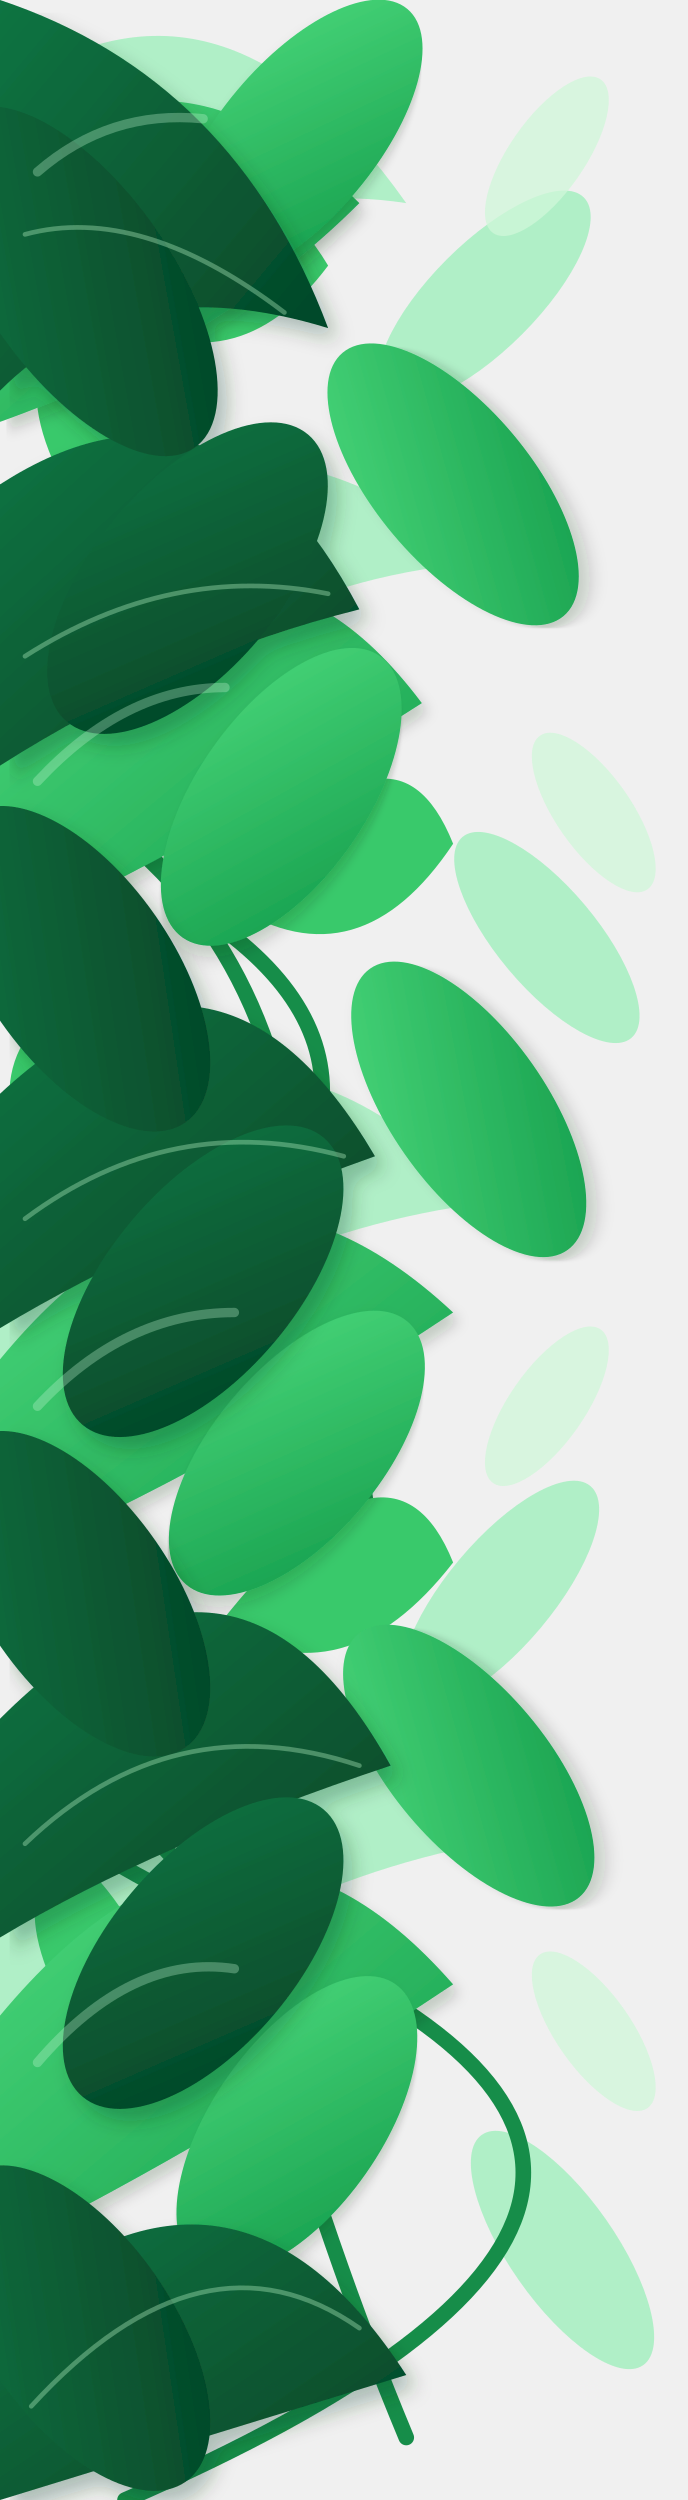
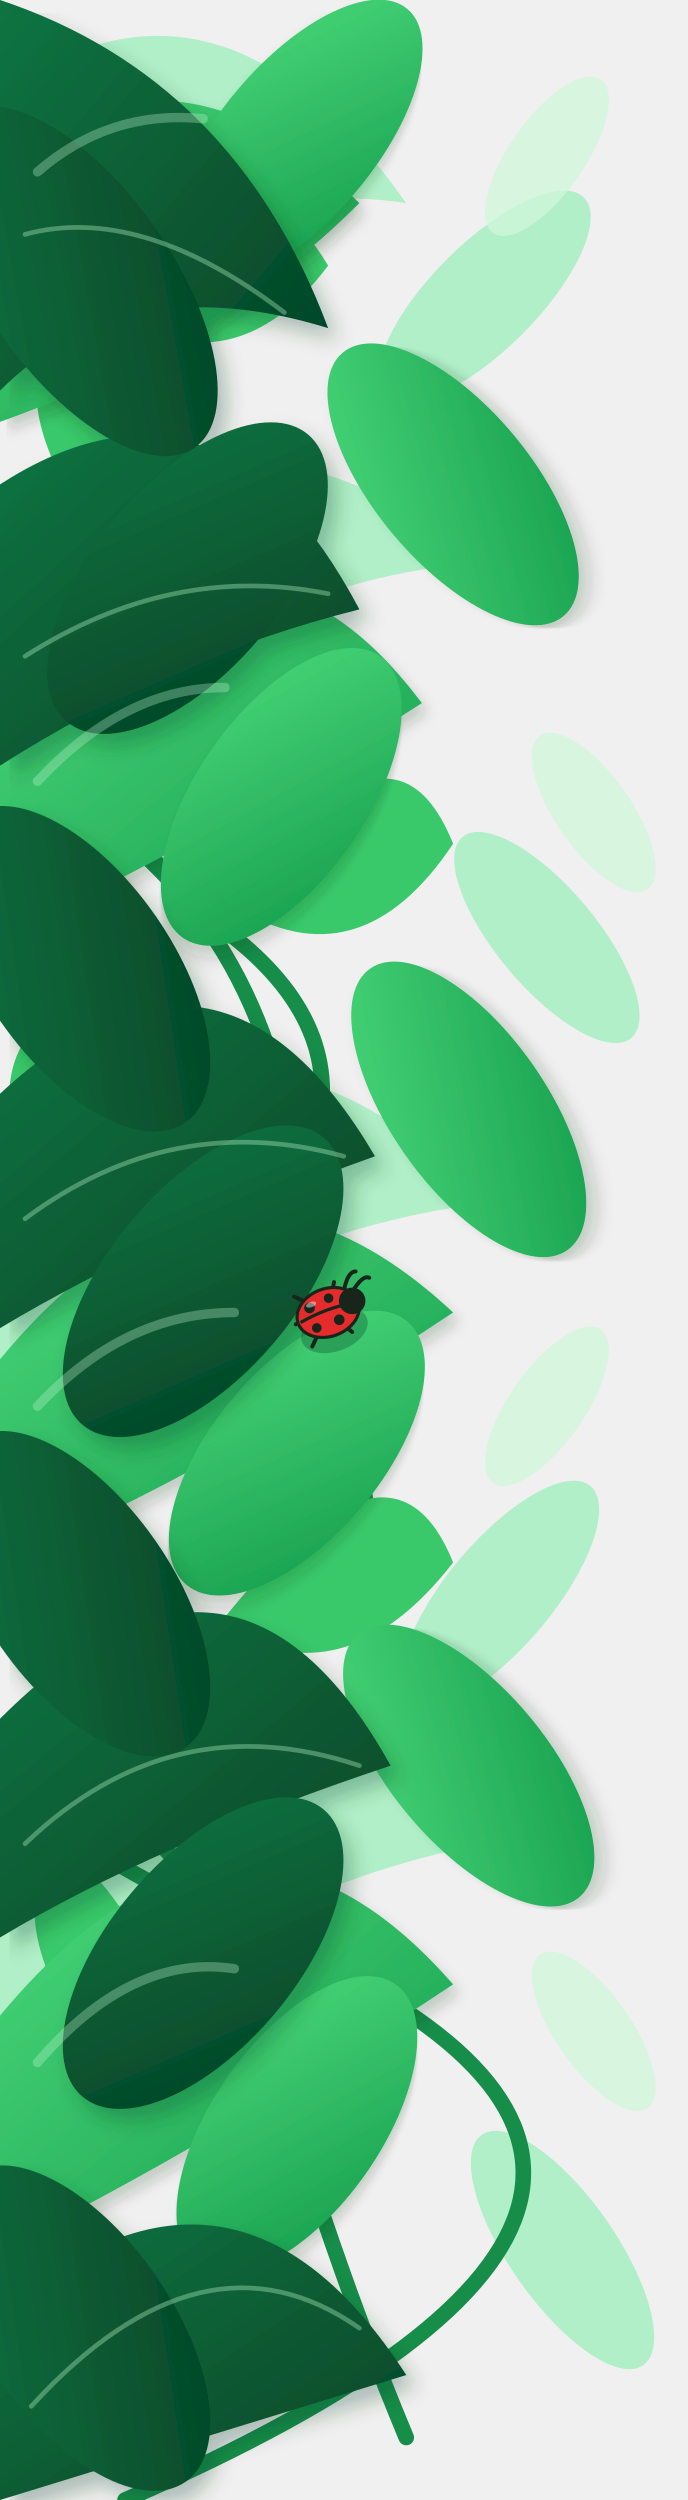
<svg xmlns="http://www.w3.org/2000/svg" viewBox="0 0 220 800">
  <defs>
    <style>
  #hojas-medias &gt; * {
    filter: drop-shadow(2px 3px 2px rgba(0, 55, 25, 0.18));
  }
  </style>
    <linearGradient id="hoja-media" x1="0%" y1="0%" x2="100%" y2="100%">
      <stop offset="0%" stop-color="#49D77A" />
      <stop offset="100%" stop-color="#159D4C" />
    </linearGradient>
    <linearGradient id="hoja-frontal" x1="0%" y1="0%" x2="100%" y2="100%">
      <stop offset="0%" stop-color="#117442" />
      <stop offset="100%" stop-color="#034326" />
    </linearGradient>
    <filter id="sombra-hoja" x="-40%" y="-40%" width="180%" height="180%">
      <feDropShadow dx="3" dy="4" stdDeviation="3" flood-color="#063E24" flood-opacity="0.28" />
    </filter>
  </defs>
  <g fill="#A5EFC0" opacity=".85">
    <path d="M0 30 Q70 -20 130 65 Q65 55 0 110Z" />
    <path d="M0 190 Q65 110 155 180 Q75 185 0 255Z" />
    <path d="M0 390 Q75 300 155 385 Q75 395 0 455Z" />
    <path d="M0 600 Q65 510 155 590 Q75 605 0 670Z" />
    <ellipse cx="155" cy="95" rx="17" ry="45" transform="rotate(45 155 95)" />
    <ellipse cx="175" cy="300" rx="16" ry="42" transform="rotate(-40 175 300)" />
    <ellipse cx="160" cy="510" rx="17" ry="45" transform="rotate(40 160 510)" />
    <ellipse cx="180" cy="720" rx="17" ry="45" transform="rotate(-35 180 720)" />
  </g>
  <g fill="none" stroke="#168D49" stroke-width="5" stroke-linecap="round">
    <path d="M-10 0 Q70 80 35 160 T75 300 T25 450 T85 620 T40 800" />
    <path d="M-10 240 Q70 270 90 350 T120 500" />
    <path d="M-10 550 Q65 580 85 650 T130 780" />
  </g>
  <g fill="#39C96B">
    <path d="M35 100 Q75 35 105 85 Q75 125 35 100Z" />
    <path d="M45 190 Q-5 130 20 105 Q65 140 45 190Z" />
    <path d="M75 290 Q125 220 145 270 Q115 315 75 290Z" />
    <path d="M30 410 Q-15 350 15 325 Q55 365 30 410Z" />
    <path d="M70 520 Q125 450 145 500 Q110 545 70 520Z" />
    <path d="M40 670 Q-5 615 20 590 Q65 630 40 670Z" />
  </g>
  <g id="hojas-medias" fill="url(#hoja-media)">
    <path d="M0 55 Q55 5 115 65 Q70 110 0 135Z" />
    <path d="M0 235 Q75 145 135 225 Q65 270 0 300Z" />
    <path d="M0 435 Q70 350 145 420 Q70 470 0 500Z" />
    <path d="M0 645 Q75 555 145 635 Q70 685 0 720Z" />
    <ellipse cx="95" cy="45" rx="25" ry="55" transform="rotate(40 95 45)" />
    <ellipse cx="145" cy="155" rx="25" ry="55" transform="rotate(-40 145 155)" />
    <ellipse cx="90" cy="255" rx="27" ry="55" transform="rotate(35 90 255)" />
    <ellipse cx="150" cy="355" rx="25" ry="55" transform="rotate(-35 150 355)" />
    <ellipse cx="95" cy="465" rx="27" ry="55" transform="rotate(40 95 465)" />
    <ellipse cx="150" cy="565" rx="25" ry="55" transform="rotate(-40 150 565)" />
    <ellipse cx="95" cy="680" rx="27" ry="55" transform="rotate(35 95 680)" />
  </g>
  <g fill="url(#hoja-frontal)" filter="url(#sombra-hoja)">
    <path d="M0 0 Q75 25 105 105 Q40 85 0 125Z" />
    <path d="M0 155 Q70 110 115 195 Q55 210 0 245Z" />
    <path d="M0 350 Q70 285 120 370 Q50 395 0 425Z" />
    <path d="M0 550 Q75 475 125 565 Q50 590 0 620Z" />
    <path d="M0 740 Q75 675 130 760 L0 800Z" />
    <ellipse cx="25" cy="90" rx="30" ry="65" transform="rotate(-35 25 90)" />
    <ellipse cx="60" cy="185" rx="30" ry="60" transform="rotate(40 60 185)" />
    <ellipse cx="25" cy="310" rx="30" ry="60" transform="rotate(-35 25 310)" />
    <ellipse cx="65" cy="410" rx="30" ry="60" transform="rotate(40 65 410)" />
    <ellipse cx="25" cy="510" rx="30" ry="60" transform="rotate(-35 25 510)" />
    <ellipse cx="65" cy="625" rx="30" ry="60" transform="rotate(40 65 625)" />
    <ellipse cx="25" cy="745" rx="30" ry="60" transform="rotate(-35 25 745)" />
  </g>
  <g fill="none" stroke="#C4F7D3" stroke-width="3" stroke-linecap="round" opacity=".32">
    <path d="M12 55 Q35 35 65 38" />
    <path d="M12 250 Q40 220 72 220" />
    <path d="M12 450 Q40 420 75 420" />
    <path d="M12 660 Q42 625 75 630" />
  </g>
  <g fill="none" stroke="#B2EFC0" stroke-width="1.5" stroke-linecap="round" opacity=".38">
    <path d="M8 75 Q45 65 91 100" />
    <path d="M8 210 Q55 180 105 190" />
    <path d="M8 390 Q55 355 110 370" />
    <path d="M8 590 Q55 545 115 565" />
    <path d="M10 770 Q65 710 115 745" />
  </g>
  <g fill="#D0F7D9" opacity=".75">
    <ellipse cx="175" cy="50" rx="12" ry="30" transform="rotate(35 175 50)" />
    <ellipse cx="190" cy="260" rx="12" ry="30" transform="rotate(-35 190 260)" />
    <ellipse cx="175" cy="450" rx="12" ry="30" transform="rotate(35 175 450)" />
    <ellipse cx="190" cy="650" rx="12" ry="30" transform="rotate(-35 190 650)" />
  </g>
+   <g transform="translate(105 420) rotate(-20) scale(0.85)">
+     <ellipse cx="0" cy="7" rx="13" ry="8" fill="#003D22" opacity="0.3" />
+     <g stroke="#17251B" stroke-width="1.5" fill="none" stroke-linecap="round">
+       <path d="M8 -5 Q12 -12 15 -11" />
+       <path d="M11 -4 Q17 -9 19 -7" />
+     </g>
+     <g stroke="#17251B" stroke-width="1.5" stroke-linecap="round">
+       <path d="M-5 -5 L-10 -10" />
+       <path d="M-7 0 L-13 0" />
+       <path d="M-5 5 L-10 10" />
+       <path d="M3 -5 L6 -10" />
+       <path d="M3 5 L6 10" />
+     </g>
+     <ellipse cx="0" cy="0" rx="12" ry="9" fill="#E52B2B" stroke="#17251B" stroke-width="1.2" />
+     <path d="M-11 0 Q0 -2 11 0" stroke="#17251B" stroke-width="1.2" fill="none" />
+     <circle cx="10" cy="-1" r="5" fill="#17251B" />
+     <g fill="#17251B">
+       <circle cx="-6" cy="-4" r="2" />
+       <circle cx="2" cy="-5" r="1.8" />
+       <circle cx="-6" cy="4" r="1.8" />
+       <circle cx="3" cy="4" r="2" />
+     </g>
+     <ellipse cx="-5" cy="-5" rx="2" ry="1" fill="#FFFFFF" opacity="0.45" />
+   </g>
</svg>
